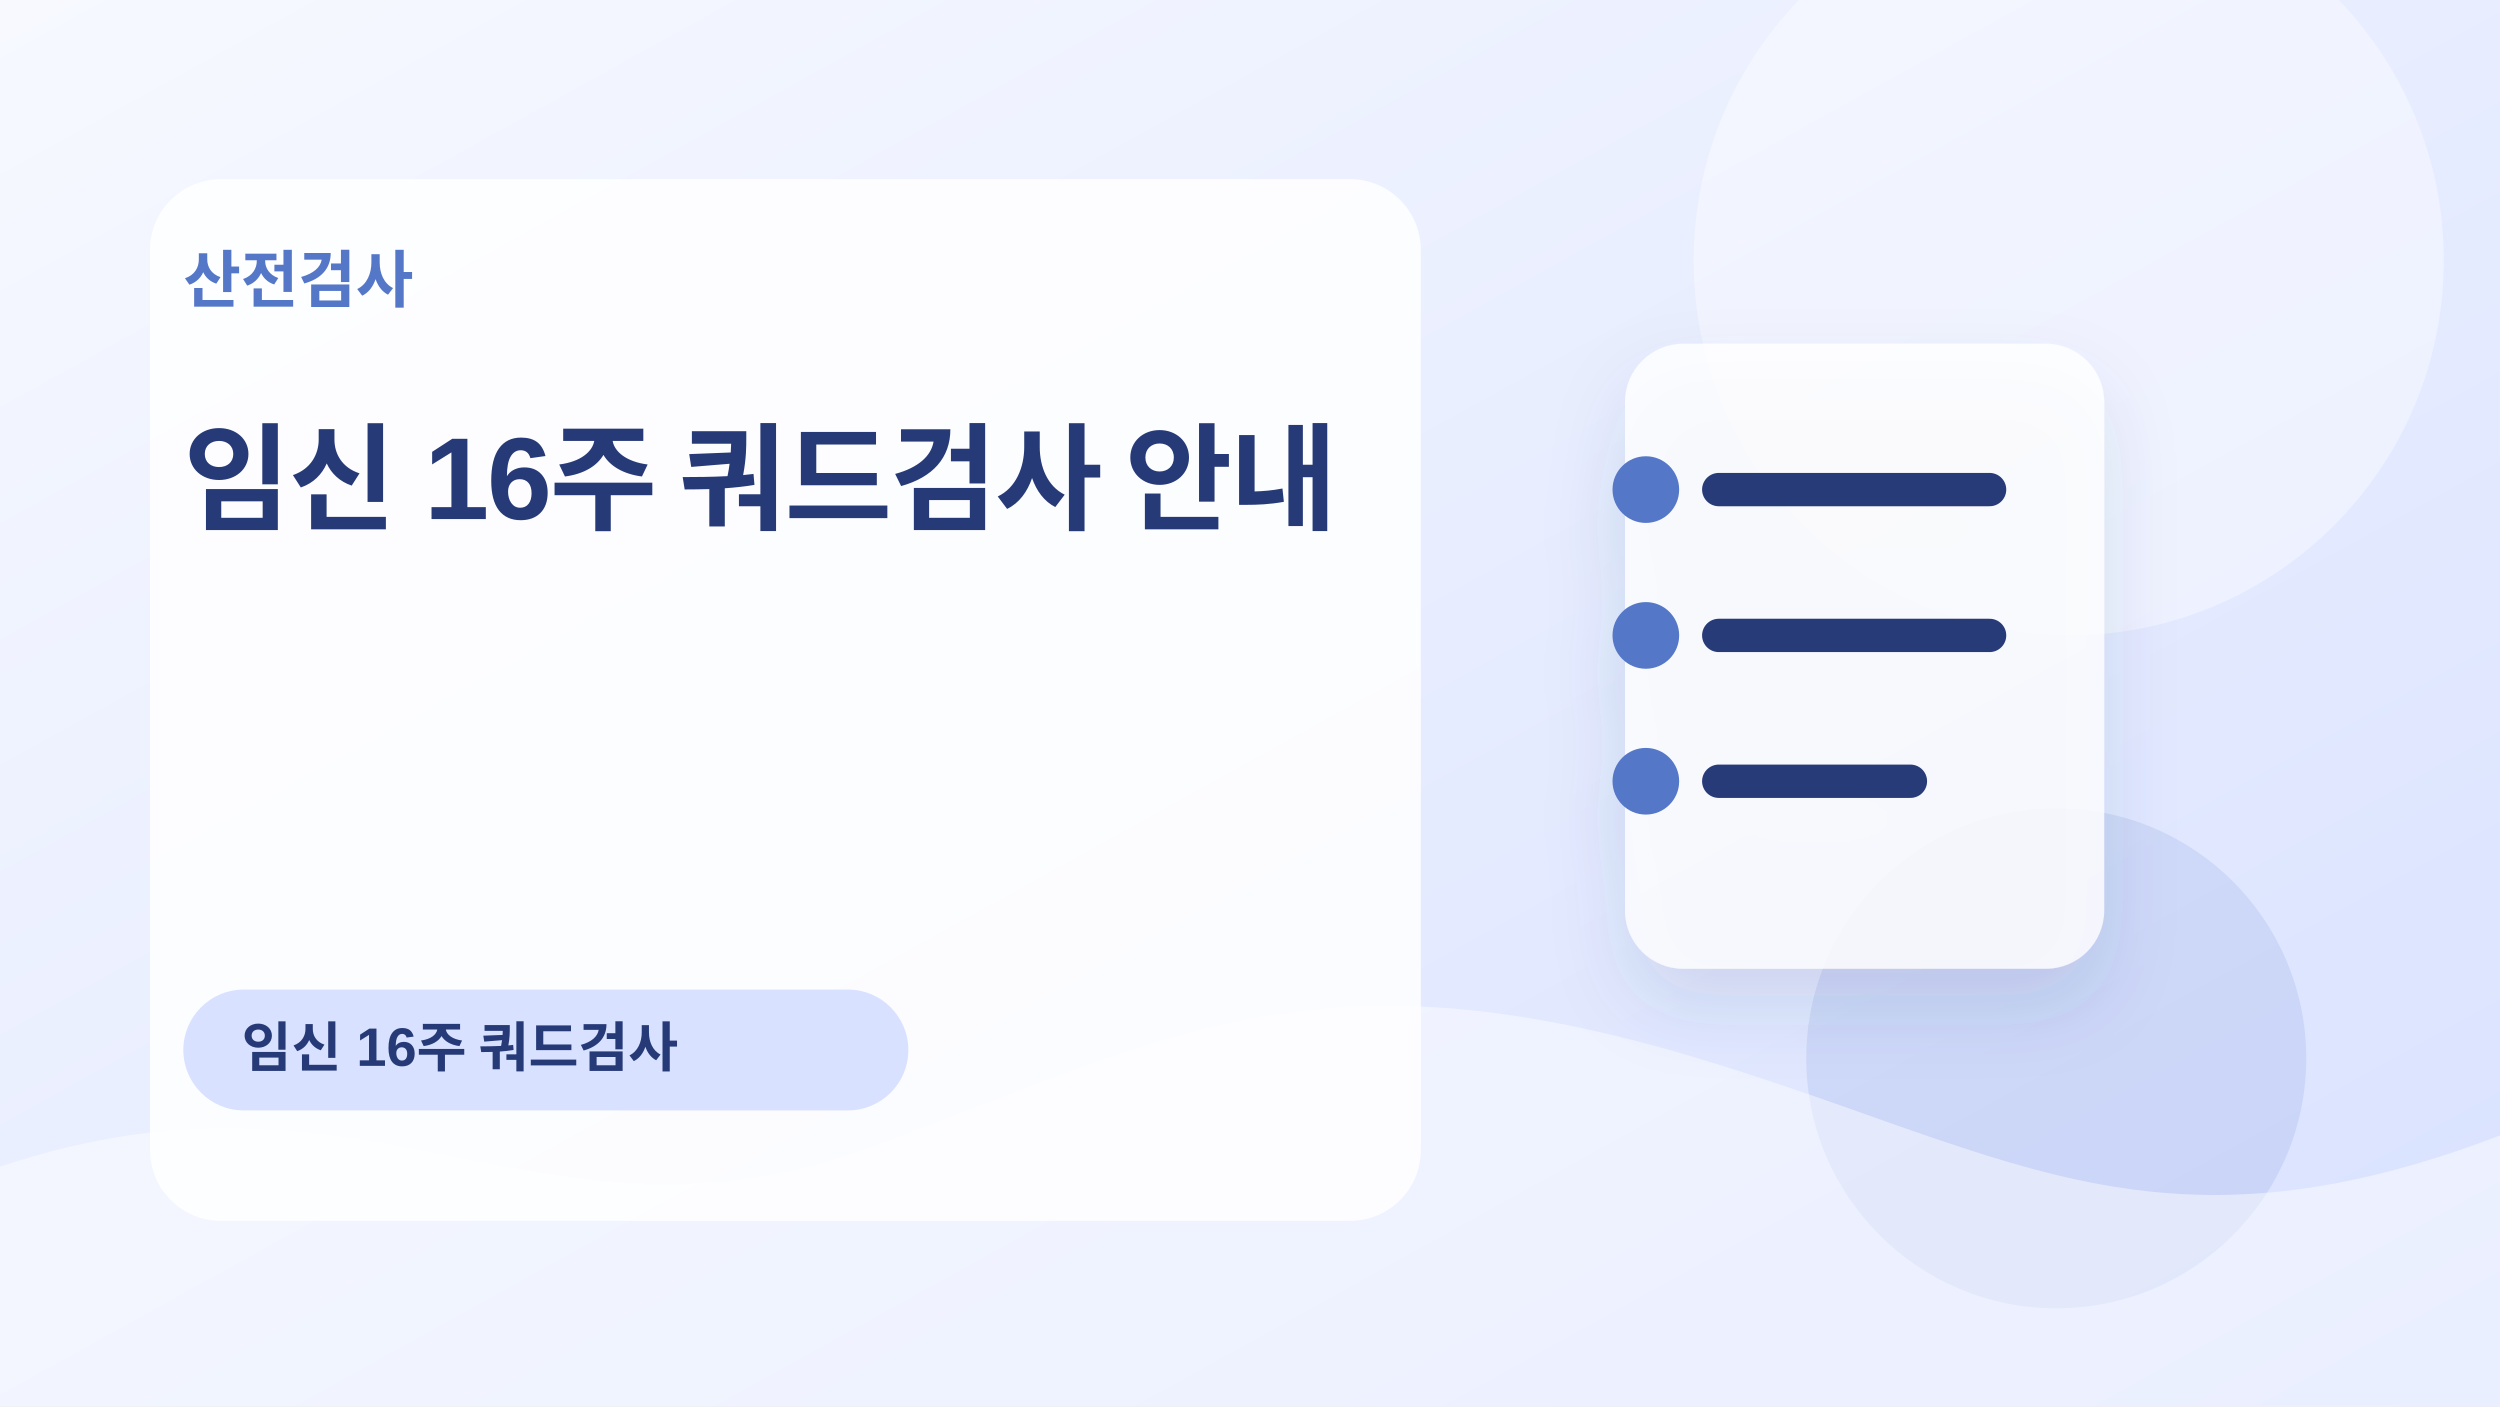
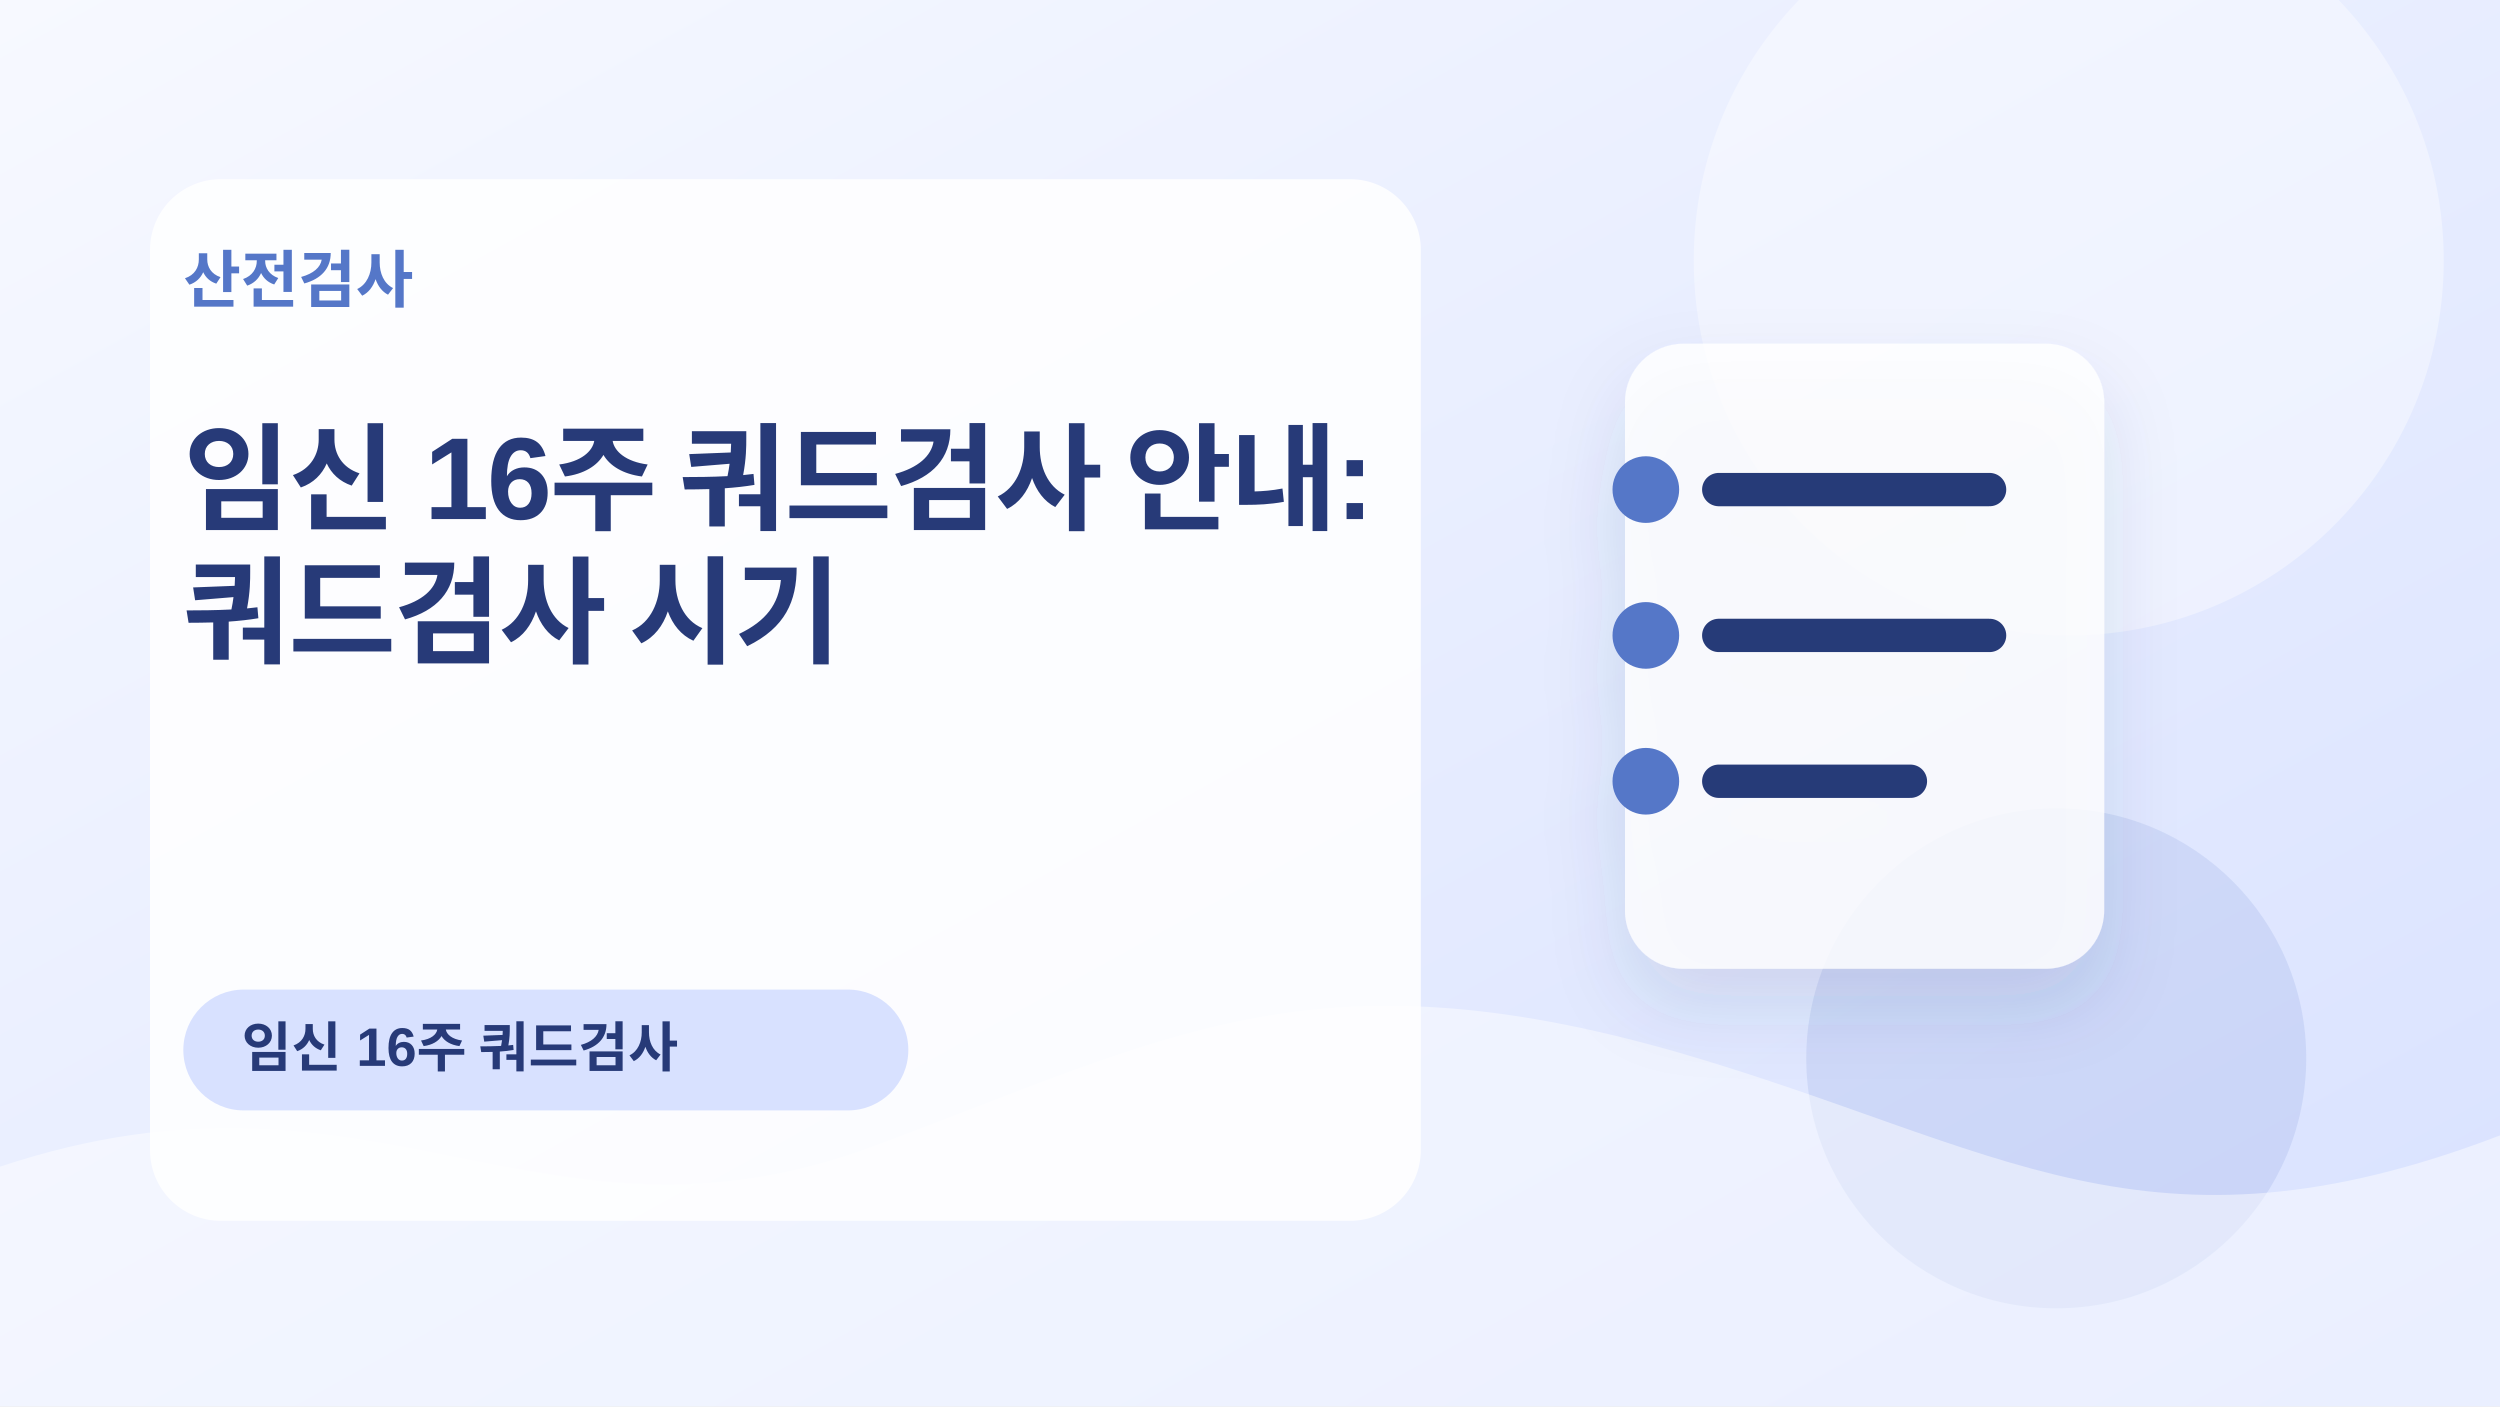
- <svg xmlns="http://www.w3.org/2000/svg" width="1200" height="675" viewBox="0 0 1200 675" role="img" aria-label="임신 16주 쿼드검사 안내 대표 이미지">
+ <svg xmlns="http://www.w3.org/2000/svg" width="1200" height="675" viewBox="0 0 1200 675" role="img" aria-label="임신 16주 쿼드검사 안내: 쿼드검사 시기 대표 이미지">
  <defs>
    <linearGradient id="bg" x1="0" y1="0" x2="1" y2="1">
      <stop offset="0" stop-color="#f7f9ff" />
      <stop offset="1" stop-color="#d8e1ff" />
    </linearGradient>
    <filter id="shadow" x="-20%" y="-20%" width="140%" height="140%">
      <feDropShadow dx="0" dy="18" stdDeviation="18" flood-color="#273a78" flood-opacity="0.14" />
    </filter>
  </defs>
  <rect width="1200" height="675" fill="url(#bg)" />
  <circle cx="993" cy="125" r="180" fill="#ffffff" opacity="0.38" />
  <circle cx="987" cy="508" r="120" fill="#5577c8" opacity="0.13" />
  <path d="M0 560C180 500 260 610 420 550C560 498 630 455 805 505C960 550 1030 610 1200 545V675H0Z" fill="#ffffff" opacity="0.46" />
  <g filter="url(#shadow)">
    <rect x="780" y="165" width="230" height="300" rx="28" fill="#ffffff" opacity="0.82" />
    <path d="M825 235h130M825 305h130M825 375h92" stroke="#273a78" stroke-width="16" stroke-linecap="round" />
    <circle cx="790" cy="235" r="16" fill="#5577c8" />
    <circle cx="790" cy="305" r="16" fill="#5577c8" />
    <circle cx="790" cy="375" r="16" fill="#5577c8" />
  </g>
  <rect x="72" y="86" width="610" height="500" rx="34" fill="#ffffff" opacity="0.86" />
  <text x="88" y="145" font-family="Pretendard, Arial, sans-serif" font-size="30" font-weight="700" fill="#5577c8">산전검사</text>
  <text x="88" y="250" font-family="Pretendard, Arial, sans-serif" font-size="56" font-weight="800" fill="#273a78" letter-spacing="-1">
-     <tspan x="88" dy="0">임신 16주 쿼드검사 안내</tspan>
+     <tspan x="88" dy="0">임신 16주 쿼드검사 안내:</tspan>
+     <tspan x="88" dy="64">쿼드검사 시기</tspan>
  </text>
  <rect x="88" y="475" width="348" height="58" rx="29" fill="#d8e1ff" />
  <text x="116" y="512" font-family="Pretendard, Arial, sans-serif" font-size="26" font-weight="700" fill="#273a78">임신 16주 쿼드검사</text>
</svg>
